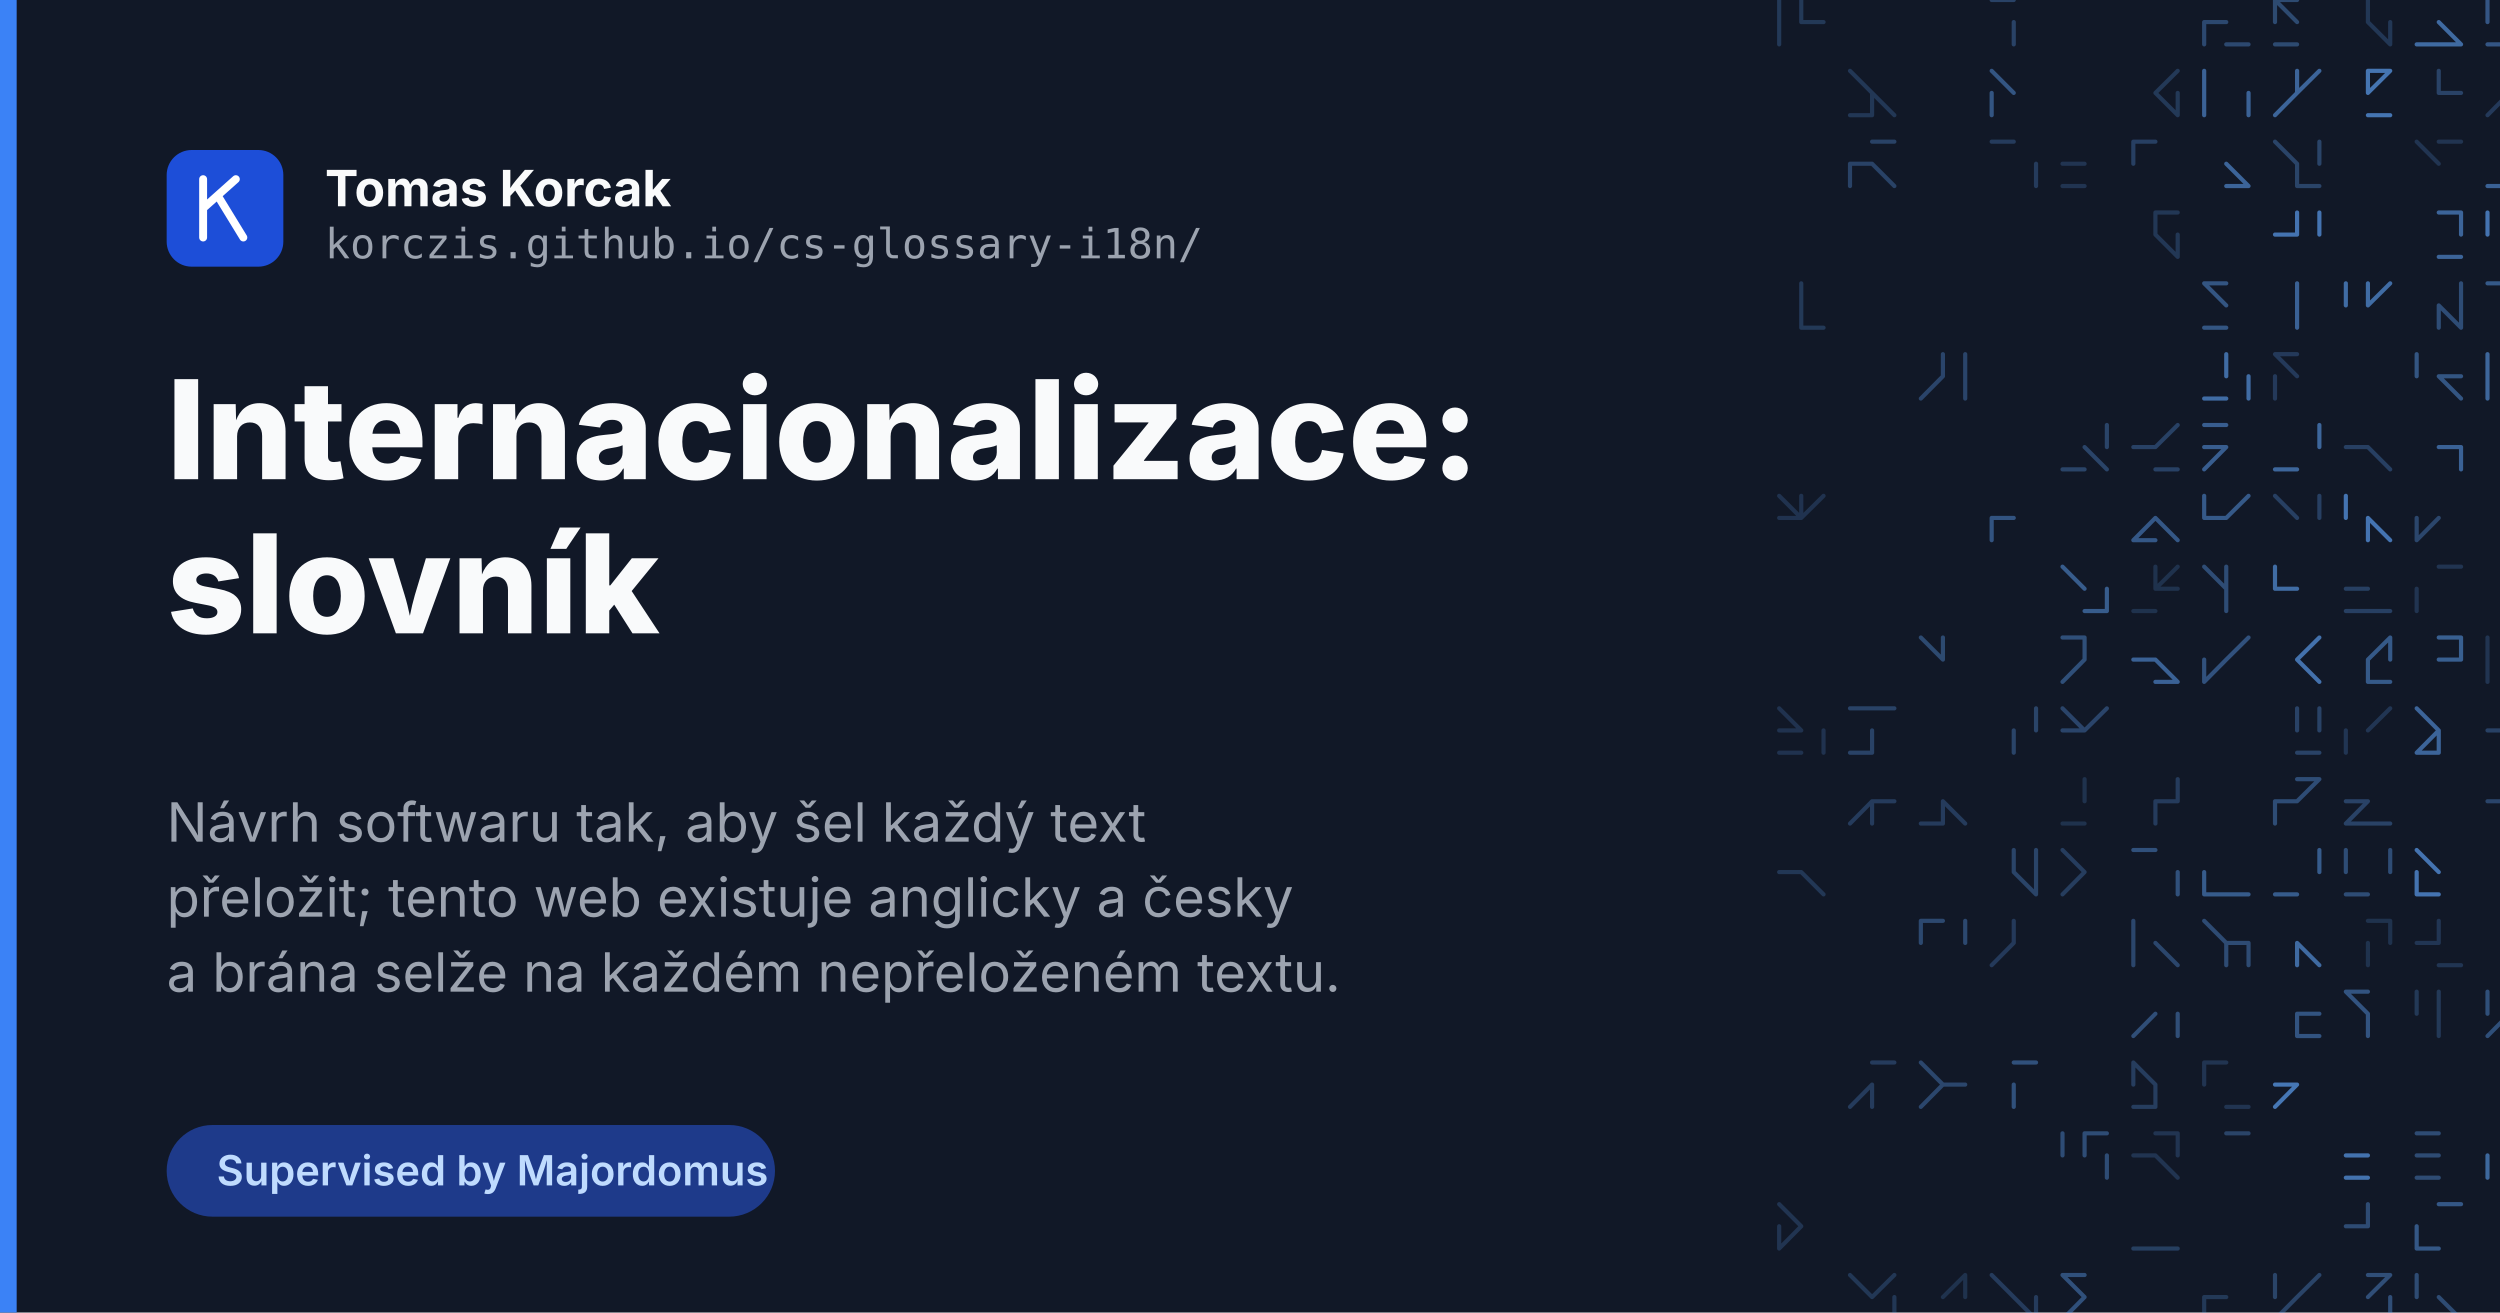
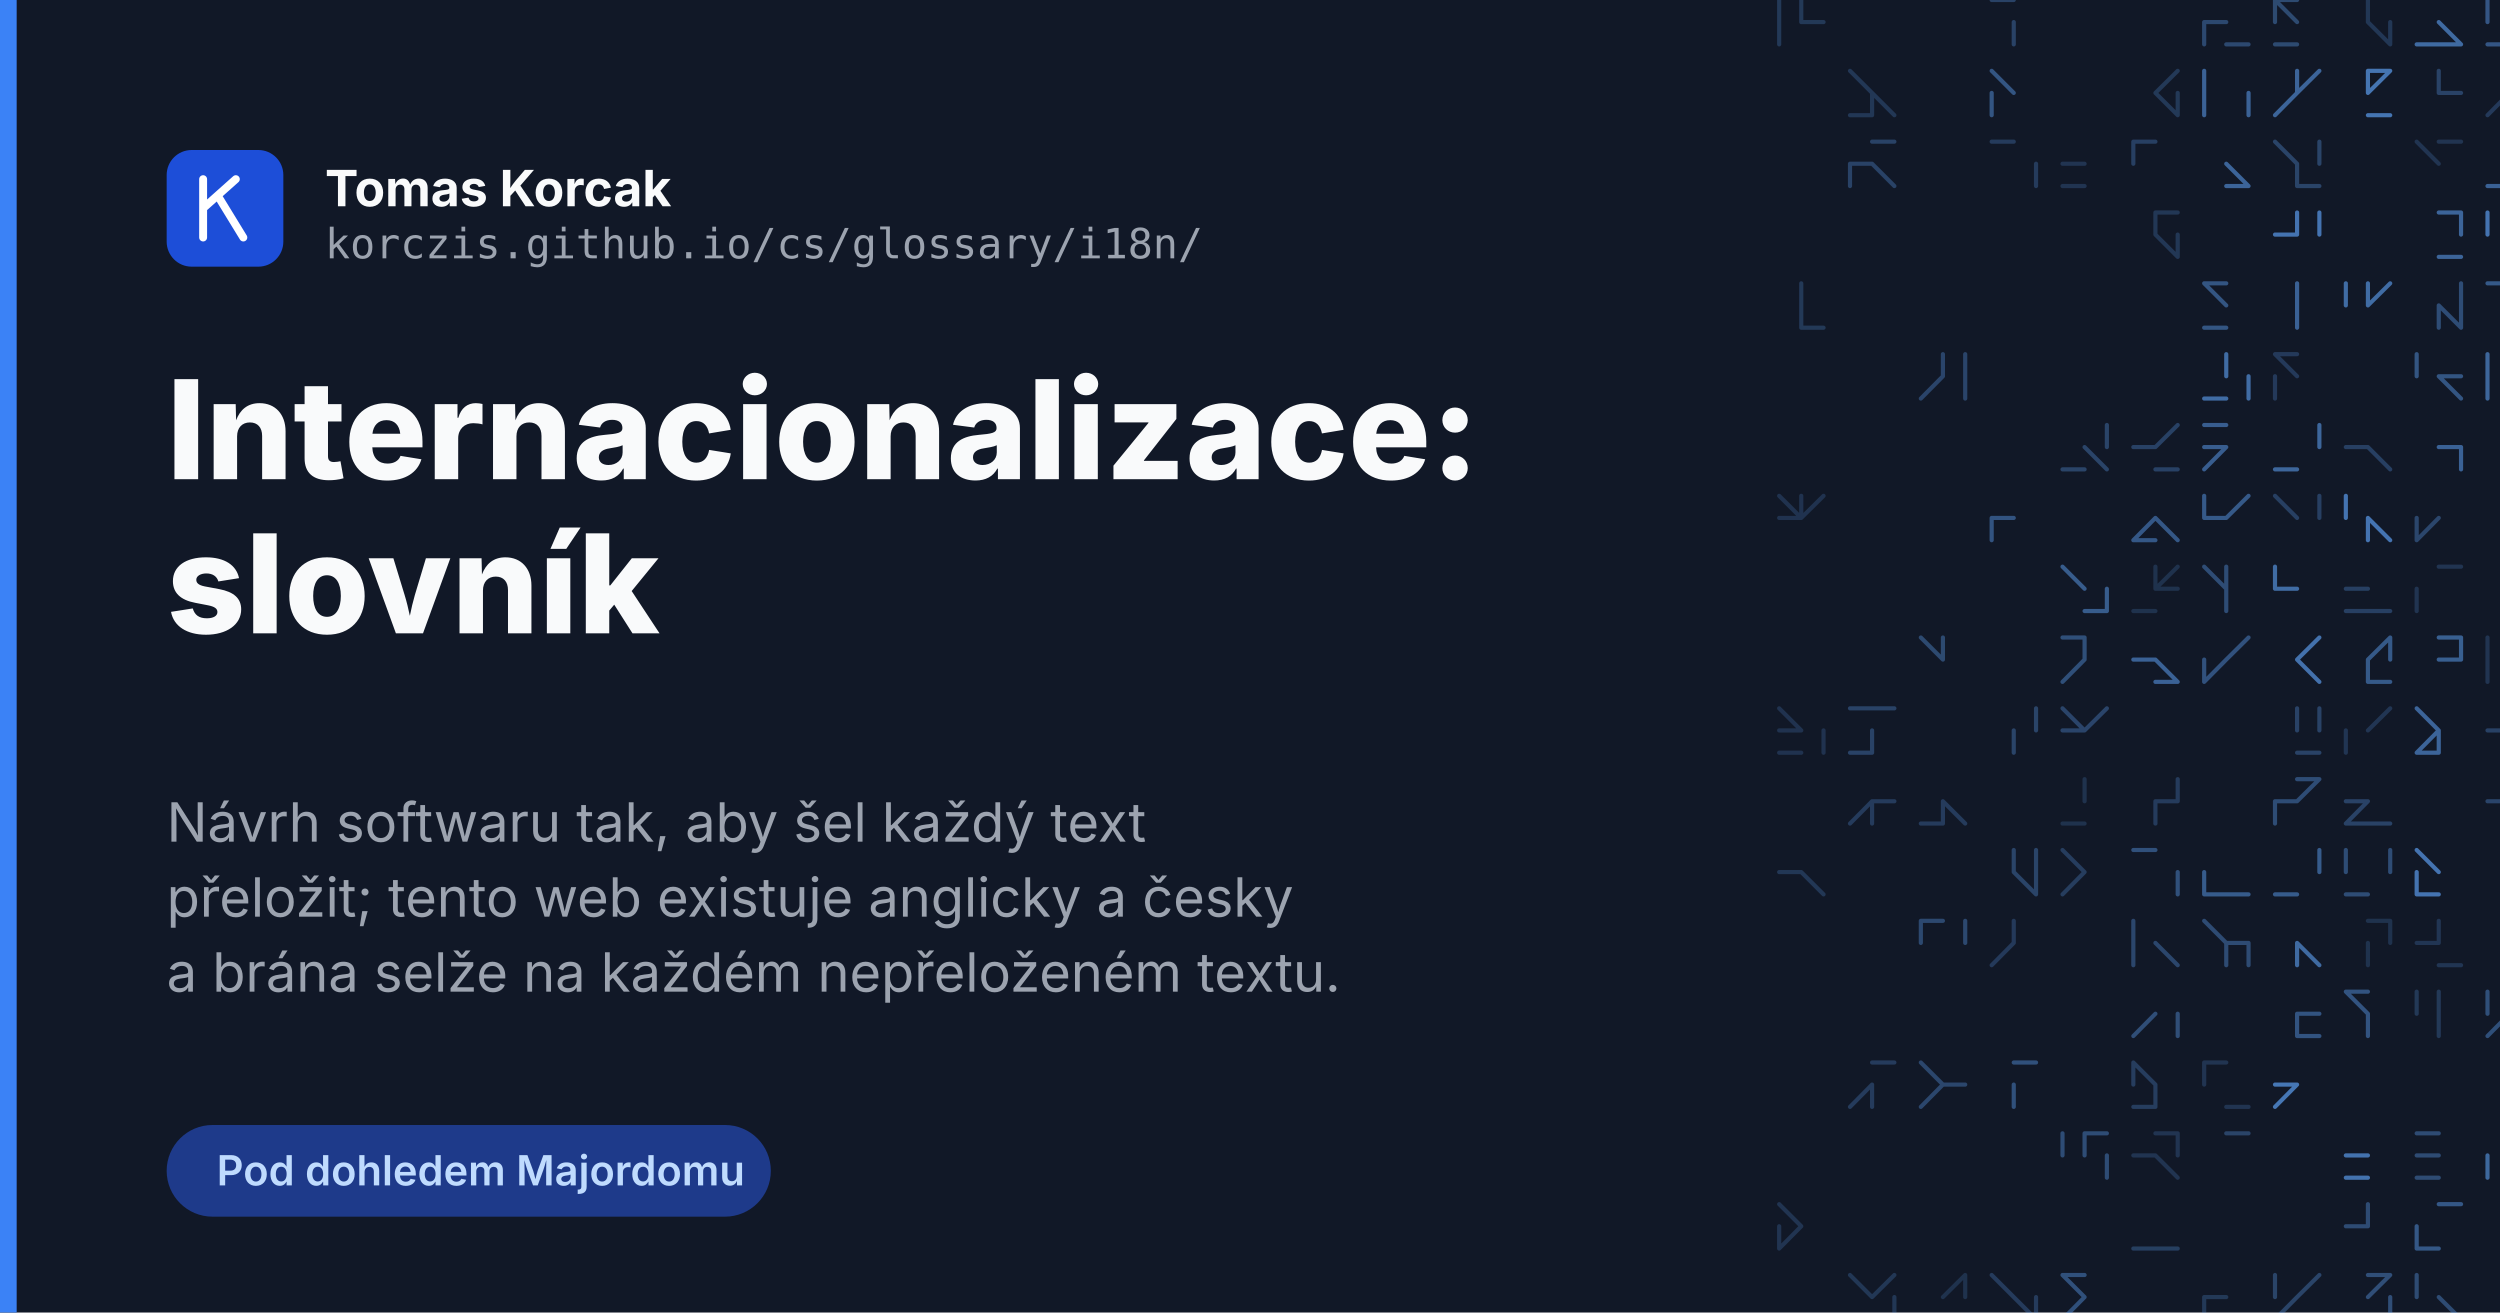
<svg xmlns="http://www.w3.org/2000/svg" width="1200" height="630" viewBox="0 0 1200 630">
  <rect width="1200" height="630" fill="#111827" />
  <g fill="none" stroke="#60a5fa" stroke-width="2" stroke-linecap="round">
    <path d="M854.0 0.0L854.0 10.6M864.6 0.0L864.6 10.6M864.6 10.6L875.3 10.6M854.0 10.6L854.0 21.3" opacity="0.23" />
    <path d="M956.0 0.0L966.6 0.0M966.6 10.6L966.6 21.3" opacity="0.30" />
    <path d="M1058.0 10.6L1068.6 10.6M1068.6 21.3L1079.3 21.3M1058.0 10.6L1058.0 21.3" opacity="0.34" />
    <path d="M1092.0 0.0L1102.6 0.0M1092.0 0.0L1102.6 10.6M1092.0 0.0L1092.0 10.6M1092.0 21.3L1102.6 21.3" opacity="0.35" />
    <path d="M1136.6 0.0L1136.6 10.6M1136.6 10.6L1147.3 21.3M1136.6 10.6L1147.3 21.3M1147.3 10.6L1147.3 21.3" opacity="0.22" />
    <path d="M1170.6 21.3L1181.3 21.3M1160.0 21.3L1170.6 21.3M1170.6 10.6L1181.3 21.3" opacity="0.58" />
    <path d="M1194.0 0.0L1194.0 10.6M1194.0 21.3L1204.6 21.3M1204.6 0.0L1215.3 0.0" opacity="0.44" />
    <path d="M1238.6 21.3L1249.3 21.3M1238.6 0.0L1238.6 10.6" opacity="0.58" />
    <path d="M898.6 44.6L898.6 55.3M888.0 55.3L898.6 55.3M898.6 44.6L909.3 55.3M888.0 34.0L898.6 44.6" opacity="0.22" />
    <path d="M956.0 44.6L956.0 55.3M956.0 34.0L966.6 44.6" opacity="0.43" />
    <path d="M1045.3 34.0L1034.6 44.6M1045.3 44.6L1045.3 55.3M1034.6 44.6L1045.3 55.3" opacity="0.23" />
    <path d="M1058.0 44.6L1058.0 55.3M1058.0 34.0L1058.0 44.6M1079.3 44.6L1079.3 55.3" opacity="0.53" />
    <path d="M1102.6 44.6L1092.0 55.3M1102.6 34.0L1102.6 44.6M1113.3 34.0L1102.6 44.6" opacity="0.54" />
    <path d="M1136.6 55.3L1147.3 55.3M1136.6 34.0L1147.3 34.0M1136.6 34.0L1136.6 44.6M1147.3 34.0L1136.6 44.6" opacity="0.66" />
    <path d="M1170.6 44.6L1181.3 44.6M1170.6 34.0L1170.6 44.6" opacity="0.30" />
    <path d="M1204.6 44.6L1215.3 44.6M1215.3 34.0L1204.6 44.6M1204.6 44.6L1194.0 55.3" opacity="0.24" />
    <path d="M1228.0 34.0L1238.6 34.0M1238.6 44.6L1228.0 55.3M1249.3 34.0L1238.6 44.6M1249.3 44.6L1249.3 55.3" opacity="0.26" />
    <path d="M888.0 78.6L898.6 78.6M898.6 78.6L909.3 89.3M898.6 68.0L909.3 68.0M888.0 78.6L888.0 89.3" opacity="0.30" />
    <path d="M956.0 68.0L966.6 68.0M977.3 78.6L977.3 89.3" opacity="0.25" />
    <path d="M990.0 78.6L1000.6 78.6M990.0 89.3L1000.6 89.3" opacity="0.20" />
    <path d="M1024.0 68.0L1024.0 78.6M1024.0 68.0L1034.6 68.0" opacity="0.28" />
    <path d="M1068.6 89.3L1079.3 89.3M1068.6 78.6L1079.3 89.3" opacity="0.54" />
    <path d="M1092.0 68.0L1102.6 78.6M1113.3 68.0L1113.3 78.6M1102.6 89.3L1113.3 89.3M1102.6 78.6L1102.6 89.3" opacity="0.31" />
    <path d="M1170.6 68.0L1181.3 68.0M1160.0 68.0L1170.6 78.6" opacity="0.20" />
    <path d="M1194.0 89.3L1204.6 89.3M1215.3 78.6L1215.3 89.3" opacity="0.52" />
    <path d="M1238.6 68.0L1238.6 78.6M1228.0 78.6L1238.6 78.6M1238.6 68.0L1249.3 68.0" opacity="0.37" />
    <path d="M1034.6 102.0L1045.3 102.0M1034.6 102.0L1034.6 112.6M1045.3 112.6L1045.3 123.3M1034.6 112.6L1045.3 123.3" opacity="0.22" />
    <path d="M1102.6 102.0L1102.6 112.6M1092.0 112.6L1102.6 112.6M1092.0 112.6L1102.6 112.6M1113.3 102.0L1113.3 112.6" opacity="0.65" />
    <path d="M1170.6 123.3L1181.3 123.3M1181.3 102.0L1181.3 112.6M1170.6 102.0L1181.3 102.0" opacity="0.54" />
    <path d="M1215.3 102.0L1215.3 112.6M1194.0 102.0L1194.0 112.6M1215.3 102.0L1215.3 112.6" opacity="0.65" />
    <path d="M1238.6 123.3L1249.3 123.3M1228.0 102.0L1228.0 112.6M1238.6 112.6L1238.6 123.3" opacity="0.52" />
    <path d="M864.6 157.3L875.3 157.3M864.6 136.0L864.6 146.6M864.6 146.6L864.6 157.3" opacity="0.23" />
    <path d="M1058.0 136.0L1068.6 146.6M1058.0 136.0L1068.6 146.6M1058.0 136.0L1068.6 136.0M1058.0 157.3L1068.6 157.3" opacity="0.43" />
    <path d="M1102.6 136.0L1102.6 146.6M1102.6 146.6L1102.6 157.3" opacity="0.52" />
    <path d="M1126.0 136.0L1126.0 146.6M1147.3 136.0L1136.6 146.6M1136.6 136.0L1136.6 146.6" opacity="0.59" />
    <path d="M1170.6 146.6L1170.6 157.3M1181.3 146.6L1181.3 157.3M1170.6 146.6L1181.3 157.3M1181.3 136.0L1181.3 146.6" opacity="0.37" />
    <path d="M1204.6 146.6L1215.3 146.6M1194.0 136.0L1204.6 136.0" opacity="0.46" />
    <path d="M1249.3 146.6L1249.3 157.3M1228.0 136.0L1238.6 146.6M1228.0 146.6L1228.0 157.3" opacity="0.56" />
    <path d="M932.6 180.6L922.0 191.3M943.3 180.6L943.3 191.3M932.6 170.0L932.6 180.6M943.3 170.0L943.3 180.6" opacity="0.32" />
    <path d="M1079.3 180.6L1079.3 191.3M1058.0 191.3L1068.6 191.3M1068.6 170.0L1068.6 180.6" opacity="0.59" />
    <path d="M1092.0 170.0L1102.6 180.6M1092.0 180.6L1092.0 191.3M1092.0 180.6L1092.0 191.3M1092.0 170.0L1102.6 170.0" opacity="0.24" />
    <path d="M1170.6 180.6L1181.3 191.3M1170.6 180.6L1181.3 180.6M1160.0 170.0L1160.0 180.6" opacity="0.43" />
    <path d="M1194.0 170.0L1194.0 180.6M1194.0 180.6L1194.0 191.3" opacity="0.55" />
    <path d="M1011.3 204.0L1011.3 214.6M990.0 225.3L1000.6 225.3M1000.6 214.6L1011.3 225.3M1000.6 214.6L1011.3 225.3" opacity="0.31" />
    <path d="M1045.3 204.0L1034.6 214.6M1034.6 225.3L1045.3 225.3M1045.3 204.0L1034.6 214.6M1024.0 214.6L1034.6 214.6" opacity="0.29" />
    <path d="M1068.6 214.6L1058.0 225.3M1058.0 214.6L1068.6 214.6M1058.0 204.0L1068.6 204.0M1068.6 214.6L1058.0 225.3" opacity="0.49" />
    <path d="M1092.0 225.3L1102.6 225.3M1113.3 204.0L1113.3 214.6" opacity="0.55" />
    <path d="M1126.0 214.6L1136.6 214.6M1136.6 214.6L1147.3 225.3" opacity="0.28" />
    <path d="M1170.6 214.6L1181.3 214.6M1181.3 214.6L1181.3 225.3" opacity="0.52" />
    <path d="M1238.6 204.0L1238.6 214.6M1228.0 214.6L1228.0 225.3M1228.0 204.0L1238.6 204.0M1228.0 204.0L1238.6 204.0" opacity="0.51" />
    <path d="M864.6 238.0L864.6 248.6M875.3 238.0L864.6 248.6M854.0 248.6L864.6 248.6M854.0 238.0L864.6 248.6" opacity="0.19" />
    <path d="M956.0 248.6L966.6 248.6M956.0 248.6L956.0 259.3M956.0 248.6L956.0 259.3" opacity="0.42" />
    <path d="M1034.6 248.6L1045.3 259.3M1034.6 248.6L1024.0 259.3M1024.0 259.3L1034.6 259.3" opacity="0.45" />
    <path d="M1058.0 238.0L1058.0 248.6M1058.0 248.6L1068.6 248.6M1079.3 238.0L1068.6 248.6" opacity="0.46" />
    <path d="M1113.3 238.0L1113.3 248.6M1092.0 238.0L1102.6 248.6" opacity="0.28" />
    <path d="M1136.6 248.6L1136.6 259.3M1126.0 238.0L1126.0 248.6M1136.6 248.6L1147.3 259.3" opacity="0.65" />
    <path d="M1170.6 248.6L1160.0 259.3M1160.0 248.6L1160.0 259.3" opacity="0.33" />
    <path d="M1204.6 238.0L1204.6 248.6M1204.6 238.0L1215.3 238.0" opacity="0.22" />
    <path d="M1238.6 248.6L1238.6 259.3M1238.6 259.3L1249.3 259.3M1228.0 238.0L1238.6 238.0M1238.6 248.6L1238.6 259.3" opacity="0.23" />
    <path d="M1000.6 293.3L1011.3 293.3M990.0 272.0L1000.6 282.6M1011.3 282.6L1011.3 293.3" opacity="0.48" />
    <path d="M1034.6 282.6L1045.3 282.6M1034.6 272.0L1034.6 282.6M1024.0 293.3L1034.6 293.3M1045.3 272.0L1034.6 282.6" opacity="0.18" />
    <path d="M1058.0 272.0L1068.6 282.6M1068.6 272.0L1068.6 282.6M1068.6 282.6L1068.6 293.3M1068.6 282.6L1068.6 293.3" opacity="0.37" />
    <path d="M1092.0 272.0L1092.0 282.6M1092.0 282.6L1102.6 282.6" opacity="0.59" />
    <path d="M1126.0 282.6L1136.6 282.6M1126.0 282.6L1136.6 282.6M1126.0 293.3L1136.6 293.3M1136.6 293.3L1147.3 293.3" opacity="0.28" />
    <path d="M1170.6 272.0L1181.3 272.0M1160.0 282.6L1160.0 293.3" opacity="0.20" />
    <path d="M1204.6 293.3L1215.3 293.3M1204.6 282.6L1204.6 293.3M1204.6 282.6L1204.6 293.3" opacity="0.19" />
    <path d="M1249.3 272.0L1249.3 282.6M1238.6 282.6L1249.3 282.6" opacity="0.62" />
    <path d="M932.6 306.0L932.6 316.6M922.0 306.0L932.6 316.6M932.6 306.0L932.6 316.6" opacity="0.35" />
    <path d="M1000.6 306.0L1000.6 316.6M1000.6 316.6L990.0 327.3M990.0 306.0L1000.6 306.0" opacity="0.39" />
    <path d="M1034.6 327.3L1045.3 327.3M1024.0 316.6L1034.6 316.6M1034.6 316.6L1045.3 327.3M1024.0 316.6L1034.6 316.6" opacity="0.52" />
    <path d="M1068.6 316.6L1058.0 327.3M1079.3 306.0L1068.6 316.6M1058.0 316.6L1058.0 327.3" opacity="0.41" />
    <path d="M1102.6 316.6L1113.3 327.3M1113.3 306.0L1102.6 316.6" opacity="0.63" />
    <path d="M1147.3 306.0L1147.3 316.6M1136.6 327.3L1147.3 327.3M1147.3 306.0L1136.6 316.6M1136.6 316.6L1136.6 327.3" opacity="0.46" />
    <path d="M1170.6 306.0L1181.3 306.0M1181.3 306.0L1181.3 316.6M1170.6 316.6L1181.3 316.6" opacity="0.50" />
    <path d="M1204.6 316.6L1204.6 327.3M1194.0 306.0L1194.0 316.6M1194.0 316.6L1194.0 327.3" opacity="0.20" />
    <path d="M1238.6 316.6L1249.3 327.3M1228.0 306.0L1228.0 316.6" opacity="0.22" />
    <path d="M854.0 350.6L864.6 350.6M854.0 361.3L864.6 361.3M875.3 350.6L875.3 361.3M854.0 340.0L864.6 350.6" opacity="0.19" />
    <path d="M888.0 340.0L898.6 340.0M888.0 361.3L898.6 361.3M898.6 340.0L909.3 340.0M898.6 350.6L898.6 361.3" opacity="0.30" />
    <path d="M966.6 350.6L966.6 361.3M977.3 340.0L977.3 350.6" opacity="0.31" />
    <path d="M990.0 340.0L1000.6 350.6M990.0 350.6L1000.6 350.6M990.0 350.6L1000.6 350.6M1011.3 340.0L1000.6 350.6" opacity="0.32" />
    <path d="M1102.6 361.3L1113.3 361.3M1113.3 340.0L1113.3 350.6M1102.6 340.0L1102.6 350.6" opacity="0.30" />
    <path d="M1126.0 350.6L1126.0 361.3M1147.3 340.0L1136.6 350.6" opacity="0.21" />
    <path d="M1160.0 361.3L1170.6 361.3M1160.0 340.0L1170.6 350.6M1170.6 350.6L1160.0 361.3M1170.6 350.6L1170.6 361.3" opacity="0.54" />
    <path d="M1194.0 350.6L1204.6 350.6M1204.6 350.6L1215.3 361.3M1204.6 340.0L1204.6 350.6" opacity="0.29" />
    <path d="M1238.6 361.3L1249.3 361.3M1238.6 350.6L1249.3 361.3" opacity="0.27" />
    <path d="M898.6 384.6L888.0 395.3M898.6 384.6L898.6 395.3M898.6 384.6L909.3 384.6" opacity="0.25" />
    <path d="M932.6 384.6L943.3 395.3M922.0 395.3L932.6 395.3M932.6 384.6L932.6 395.3" opacity="0.25" />
    <path d="M990.0 395.3L1000.6 395.3M1000.6 374.0L1000.6 384.6" opacity="0.18" />
    <path d="M1045.3 374.0L1045.3 384.6M1034.6 384.6L1045.3 384.6M1034.6 384.6L1034.6 395.3" opacity="0.25" />
    <path d="M1092.0 384.6L1092.0 395.3M1092.0 384.6L1102.6 384.6M1113.3 374.0L1102.6 384.6M1102.6 374.0L1113.3 374.0" opacity="0.37" />
    <path d="M1136.6 384.6L1126.0 395.3M1136.6 395.3L1147.3 395.3M1126.0 384.6L1136.6 384.6M1126.0 395.3L1136.6 395.3" opacity="0.30" />
    <path d="M1215.3 384.6L1215.3 395.3M1194.0 384.6L1204.6 384.6M1215.3 384.6L1215.3 395.3" opacity="0.32" />
    <path d="M854.0 418.6L864.6 418.6M864.6 418.6L875.3 429.3" opacity="0.22" />
    <path d="M977.3 408.0L977.3 418.6M977.3 418.6L977.3 429.3M966.6 418.6L977.3 429.3M966.6 408.0L966.6 418.6" opacity="0.31" />
    <path d="M990.0 408.0L1000.6 418.6M990.0 408.0L1000.6 418.6M1000.6 418.6L990.0 429.3" opacity="0.26" />
    <path d="M1045.3 418.6L1045.3 429.3M1024.0 408.0L1034.6 408.0" opacity="0.40" />
    <path d="M1058.0 429.3L1068.6 429.3M1068.6 429.3L1079.3 429.3M1058.0 418.6L1058.0 429.3" opacity="0.47" />
    <path d="M1092.0 429.3L1102.6 429.3M1092.0 429.3L1102.6 429.3M1113.3 408.0L1113.3 418.6" opacity="0.47" />
    <path d="M1126.0 408.0L1126.0 418.6M1126.0 429.3L1136.6 429.3M1147.3 408.0L1147.3 418.6M1147.3 408.0L1147.3 418.6" opacity="0.37" />
    <path d="M1160.0 408.0L1170.6 418.6M1160.0 429.3L1170.6 429.3M1160.0 408.0L1170.6 418.6M1160.0 418.6L1160.0 429.3" opacity="0.65" />
    <path d="M922.0 442.0L932.6 442.0M922.0 442.0L922.0 452.6M943.3 442.0L943.3 452.6" opacity="0.34" />
    <path d="M966.6 442.0L966.6 452.6M966.6 452.6L956.0 463.3" opacity="0.24" />
    <path d="M1034.6 452.6L1045.3 463.3M1024.0 442.0L1024.0 452.6M1024.0 452.6L1024.0 463.3" opacity="0.33" />
    <path d="M1068.6 452.6L1068.6 463.3M1068.6 452.6L1079.3 452.6M1079.3 452.6L1079.3 463.3M1058.0 442.0L1068.6 452.6" opacity="0.36" />
    <path d="M1102.6 452.6L1102.6 463.3M1102.6 452.6L1113.3 463.3" opacity="0.58" />
    <path d="M1136.6 452.6L1136.6 463.3M1147.3 442.0L1147.3 452.6M1136.6 442.0L1147.3 442.0" opacity="0.18" />
    <path d="M1160.0 452.6L1170.6 452.6M1170.6 442.0L1170.6 452.6M1170.6 463.3L1181.3 463.3" opacity="0.21" />
    <path d="M1204.6 452.6L1215.3 452.6M1204.6 442.0L1215.3 442.0" opacity="0.31" />
    <path d="M1249.3 442.0L1238.6 452.6M1228.0 442.0L1238.6 442.0M1238.6 442.0L1249.3 442.0" opacity="0.22" />
    <path d="M1034.6 486.6L1024.0 497.3M1045.3 486.6L1045.3 497.3" opacity="0.38" />
    <path d="M1102.6 486.6L1113.3 486.6M1102.6 486.6L1102.6 497.3M1102.6 497.3L1113.3 497.3" opacity="0.42" />
    <path d="M1126.0 476.0L1136.6 476.0M1126.0 476.0L1136.6 486.6M1136.6 486.6L1136.6 497.3M1126.0 476.0L1136.6 486.6" opacity="0.42" />
    <path d="M1170.6 486.6L1170.6 497.3M1170.6 476.0L1170.6 486.6M1160.0 476.0L1160.0 486.6" opacity="0.23" />
    <path d="M1204.6 486.6L1215.3 497.3M1194.0 476.0L1194.0 486.6M1204.6 486.6L1194.0 497.3M1204.6 497.3L1215.3 497.3" opacity="0.39" />
    <path d="M1238.6 486.6L1238.6 497.3M1249.3 476.0L1249.3 486.6M1238.6 486.6L1228.0 497.3" opacity="0.53" />
    <path d="M898.6 510.0L909.3 510.0M898.6 520.6L898.6 531.3M898.6 520.6L888.0 531.3" opacity="0.25" />
    <path d="M932.6 520.6L922.0 531.3M932.6 520.6L943.3 520.6M922.0 510.0L932.6 520.6" opacity="0.33" />
    <path d="M966.6 520.6L966.6 531.3M966.6 520.6L966.6 531.3M966.6 510.0L977.3 510.0" opacity="0.40" />
    <path d="M1024.0 531.3L1034.6 531.3M1034.6 520.6L1034.6 531.3M1024.0 510.0L1034.6 520.6M1024.0 510.0L1024.0 520.6" opacity="0.26" />
    <path d="M1058.0 510.0L1068.6 510.0M1058.0 510.0L1058.0 520.6M1068.6 531.3L1079.3 531.3" opacity="0.20" />
    <path d="M1092.0 520.6L1102.6 520.6M1102.6 520.6L1092.0 531.3M1102.6 520.6L1092.0 531.3" opacity="0.67" />
    <path d="M1228.0 531.3L1238.6 531.3M1249.3 520.6L1249.3 531.3" opacity="0.35" />
    <path d="M1011.3 554.6L1011.3 565.3M1000.6 544.0L1011.3 544.0M1000.6 544.0L1000.6 554.6M990.0 544.0L990.0 554.6" opacity="0.37" />
    <path d="M1024.0 554.6L1034.6 554.6M1034.6 544.0L1045.3 544.0M1045.3 544.0L1045.3 554.6M1034.6 554.6L1045.3 565.3" opacity="0.20" />
    <path d="M1068.6 544.0L1079.3 544.0M1068.6 544.0L1079.3 544.0" opacity="0.31" />
    <path d="M1126.0 565.3L1136.6 565.3M1126.0 554.6L1136.6 554.6" opacity="0.64" />
    <path d="M1160.0 565.3L1170.6 565.3M1160.0 565.3L1170.6 565.3M1160.0 554.6L1170.6 554.6M1160.0 544.0L1170.6 544.0" opacity="0.36" />
    <path d="M1204.6 544.0L1215.3 544.0M1204.6 554.6L1215.3 565.3M1204.6 554.6L1204.6 565.3M1194.0 554.6L1194.0 565.3" opacity="0.56" />
    <path d="M1228.0 554.6L1228.0 565.3M1228.0 554.6L1228.0 565.3M1238.6 565.3L1249.3 565.3" opacity="0.21" />
    <path d="M854.0 588.6L854.0 599.3M854.0 578.0L864.6 588.6M864.6 588.6L854.0 599.3M854.0 588.6L854.0 599.3" opacity="0.20" />
    <path d="M1034.6 599.3L1045.3 599.3M1034.6 599.3L1045.3 599.3M1024.0 599.3L1034.6 599.3" opacity="0.27" />
    <path d="M1136.6 578.0L1136.6 588.6M1126.0 588.6L1136.6 588.6" opacity="0.36" />
    <path d="M1160.0 599.3L1170.6 599.3M1160.0 588.6L1160.0 599.3M1170.6 578.0L1181.3 578.0M1170.6 578.0L1181.3 578.0" opacity="0.45" />
    <path d="M1249.3 578.0L1238.6 588.6M1238.6 588.6L1238.6 599.3M1228.0 578.0L1238.6 588.6M1238.6 578.0L1249.3 578.0" opacity="0.23" />
    <path d="M909.3 622.6L909.3 633.3M888.0 612.0L898.6 622.6M909.3 612.0L898.6 622.6M888.0 633.3L898.6 633.3" opacity="0.22" />
    <path d="M943.3 612.0L943.3 622.6M943.3 612.0L932.6 622.6" opacity="0.18" />
    <path d="M966.6 622.6L977.3 633.3M977.3 622.6L977.3 633.3M956.0 633.3L966.6 633.3M956.0 612.0L966.6 622.6" opacity="0.25" />
    <path d="M1000.6 622.6L990.0 633.3M990.0 612.0L1000.6 622.6M990.0 612.0L1000.6 612.0" opacity="0.40" />
    <path d="M1058.0 622.6L1068.6 622.6M1058.0 633.3L1068.6 633.3M1058.0 622.6L1058.0 633.3" opacity="0.23" />
    <path d="M1092.0 612.0L1092.0 622.6M1092.0 612.0L1092.0 622.6M1113.3 612.0L1102.6 622.6M1102.6 622.6L1092.0 633.3" opacity="0.31" />
    <path d="M1136.6 612.0L1147.3 612.0M1147.3 622.6L1147.3 633.3M1147.3 612.0L1136.6 622.6" opacity="0.38" />
    <path d="M1170.6 622.6L1181.3 633.3M1160.0 612.0L1160.0 622.6" opacity="0.36" />
    <path d="M1204.6 622.6L1215.3 633.3M1215.3 612.0L1204.6 622.6" opacity="0.67" />
    <path d="M1249.3 612.0L1249.3 622.6M1249.3 612.0L1249.3 622.6M1238.6 622.6L1238.6 633.3" opacity="0.55" />
    <path d="M1024.0 646.0L1034.6 646.0M1024.0 646.0L1034.6 656.6M1034.6 656.6L1045.3 656.6" opacity="0.36" />
    <path d="M1092.0 656.6L1102.6 656.6M1102.6 656.6L1113.3 667.3M1113.3 656.6L1113.3 667.3" opacity="0.32" />
    <path d="M1126.0 656.6L1136.6 656.6M1126.0 646.0L1126.0 656.6M1136.6 656.6L1147.3 667.3M1136.6 656.6L1136.6 667.3" opacity="0.62" />
    <path d="M1181.3 646.0L1181.3 656.6M1181.3 646.0L1170.6 656.6" opacity="0.19" />
    <path d="M1204.6 656.6L1215.3 656.6M1215.3 656.6L1215.3 667.3M1194.0 646.0L1204.6 656.6M1215.3 646.0L1215.3 656.6" opacity="0.25" />
    <path d="M1228.0 646.0L1238.6 646.0M1228.0 667.3L1238.6 667.3M1238.6 646.0L1249.3 646.0" opacity="0.43" />
  </g>
  <rect x="0" y="0" width="8" height="630" fill="#3b82f6" />
  <g font-family="Inter, Helvetica Neue, Helvetica, Arial, sans-serif">
    <rect x="80" y="72" width="56" height="56" rx="12" fill="#1d4ed8" />
    <g fill="none" stroke="#fff" stroke-width="3.8" stroke-linecap="round" stroke-linejoin="round">
      <path d="M97.5 86v28M97.5 100l15.7-14M104.5 93.9l12.3 20.1" />
    </g>
    <text x="156" y="99" font-size="24" font-weight="700" fill="#f9fafb">Tomas Korcak</text>
-     <text x="156" y="124" font-size="20" font-family="JetBrains Mono, Menlo, monospace" fill="#9ca3af">korczis.github.io/cs-glossary-i18n/</text>
+     <text x="156" y="124" font-size="20" font-family="JetBrains Mono, Menlo, monospace" fill="#9ca3af">korczis.github.io/cs/glossary/i18n/</text>
    <text x="80" y="230" font-size="66" font-weight="800" fill="#f9fafb">Internacionalizace:</text>
    <text x="80" y="304" font-size="66" font-weight="800" fill="#f9fafb">slovník</text>
    <text x="80" y="404" font-size="26" fill="#9ca3af">Návrh softwaru tak, aby šel každý text</text>
    <text x="80" y="440" font-size="26" fill="#9ca3af">přeložit; tento web existuje anglicky a česky</text>
    <text x="80" y="476" font-size="26" fill="#9ca3af">a brána selže na každém nepřeloženém textu.</text>
-     <rect x="80" y="540" width="292" height="44" rx="22" fill="#1e3a8a" />
-     <text x="104" y="569" font-size="20" font-weight="600" fill="#bfdbfe">Supervised by Majordomus</text>
+     <rect x="80" y="540" width="290" height="44" rx="22" fill="#1e3a8a" />
+     <text x="104" y="569" font-size="20" font-weight="600" fill="#bfdbfe">Pod dohledem Majordomu</text>
  </g>
</svg>
